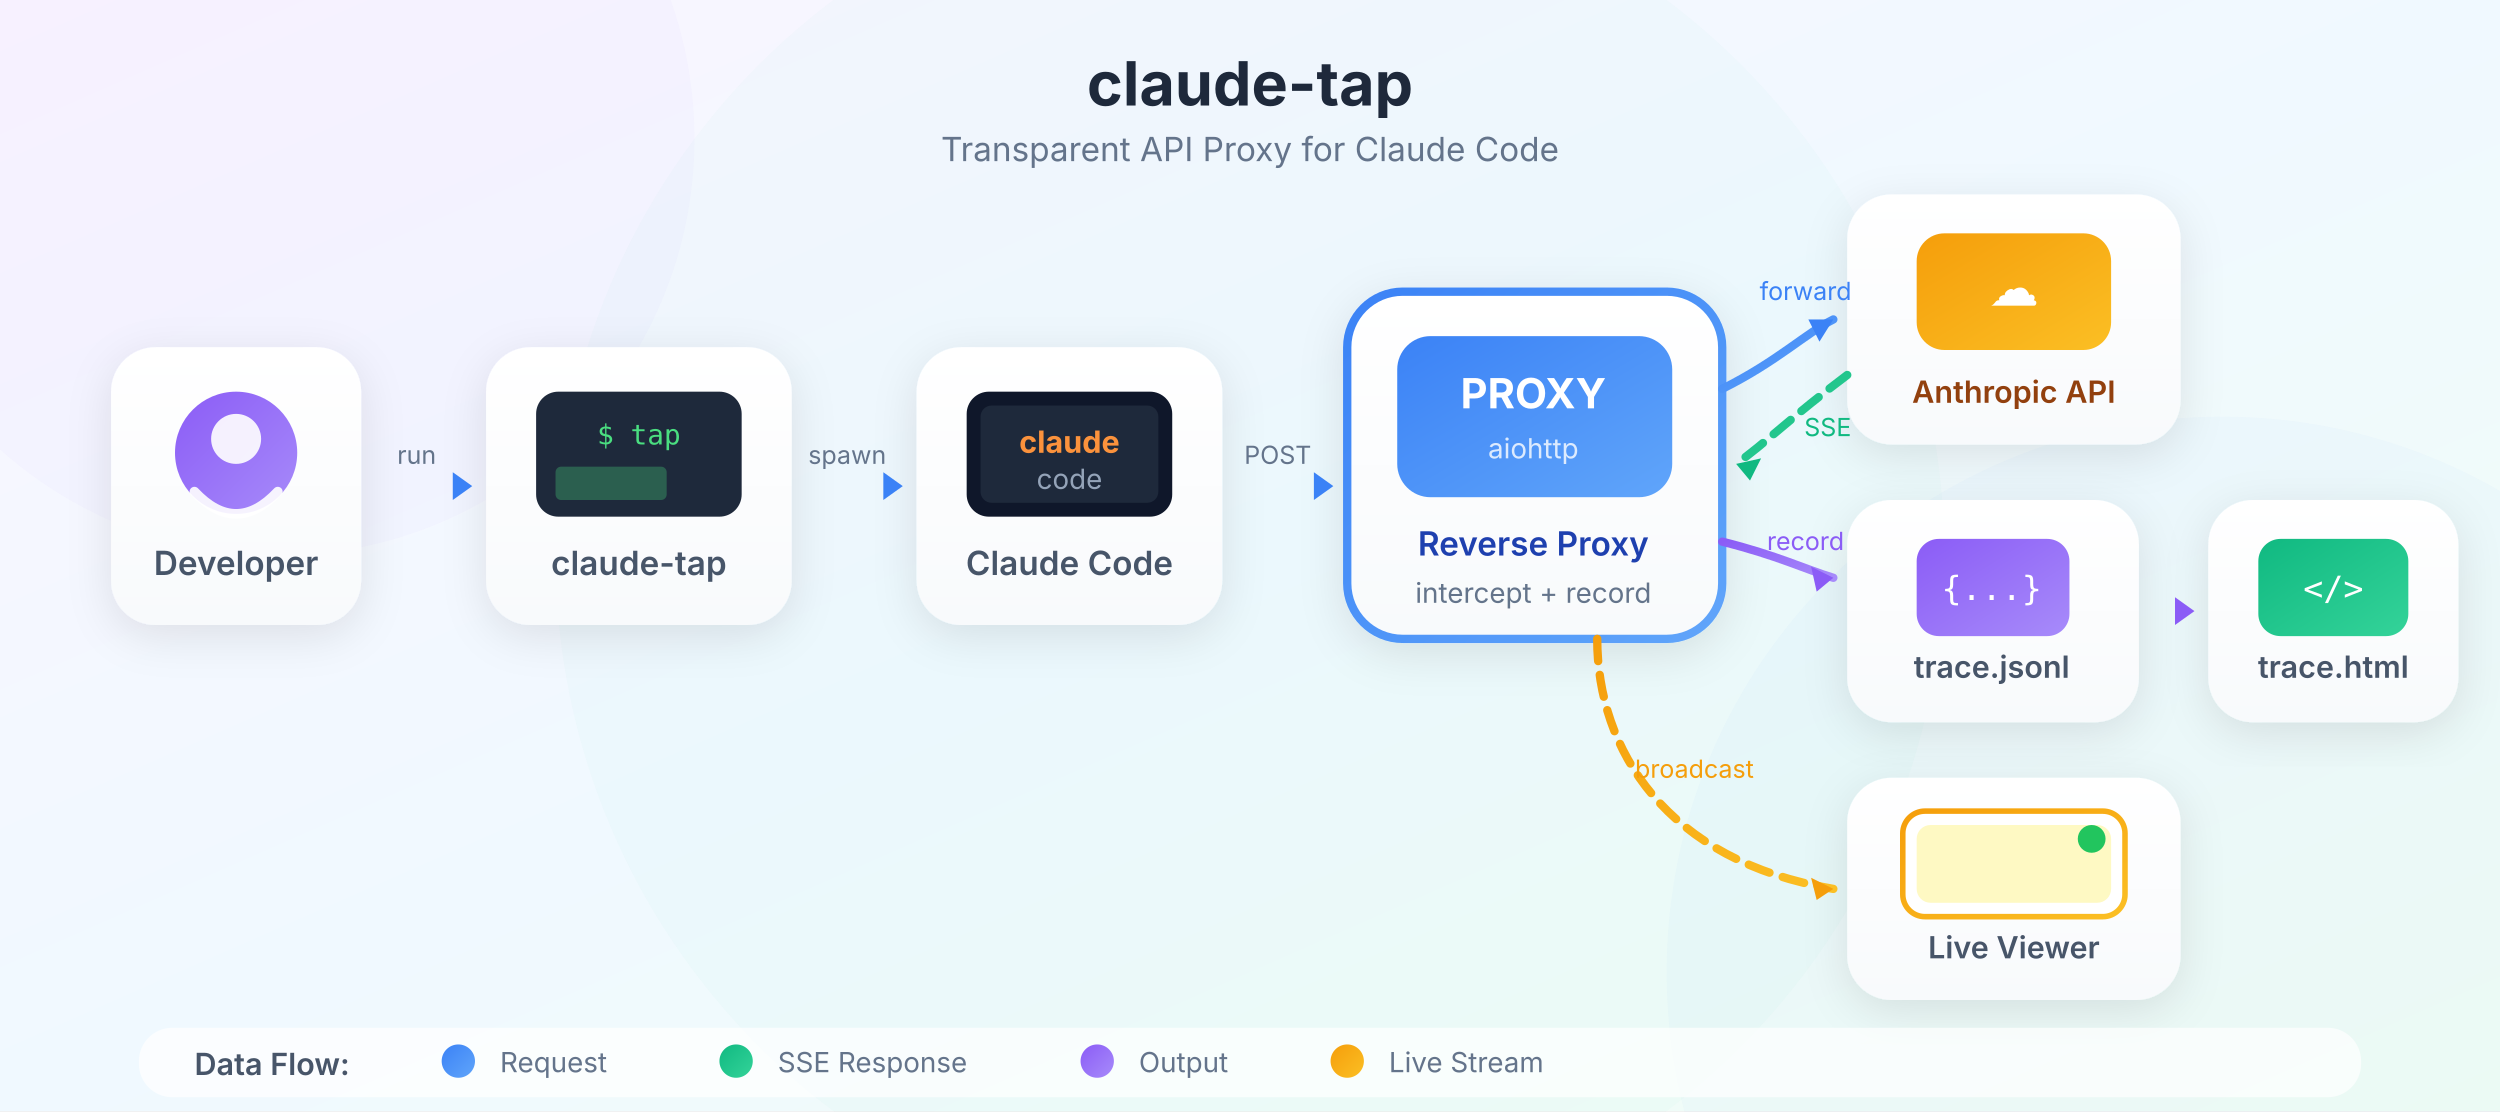
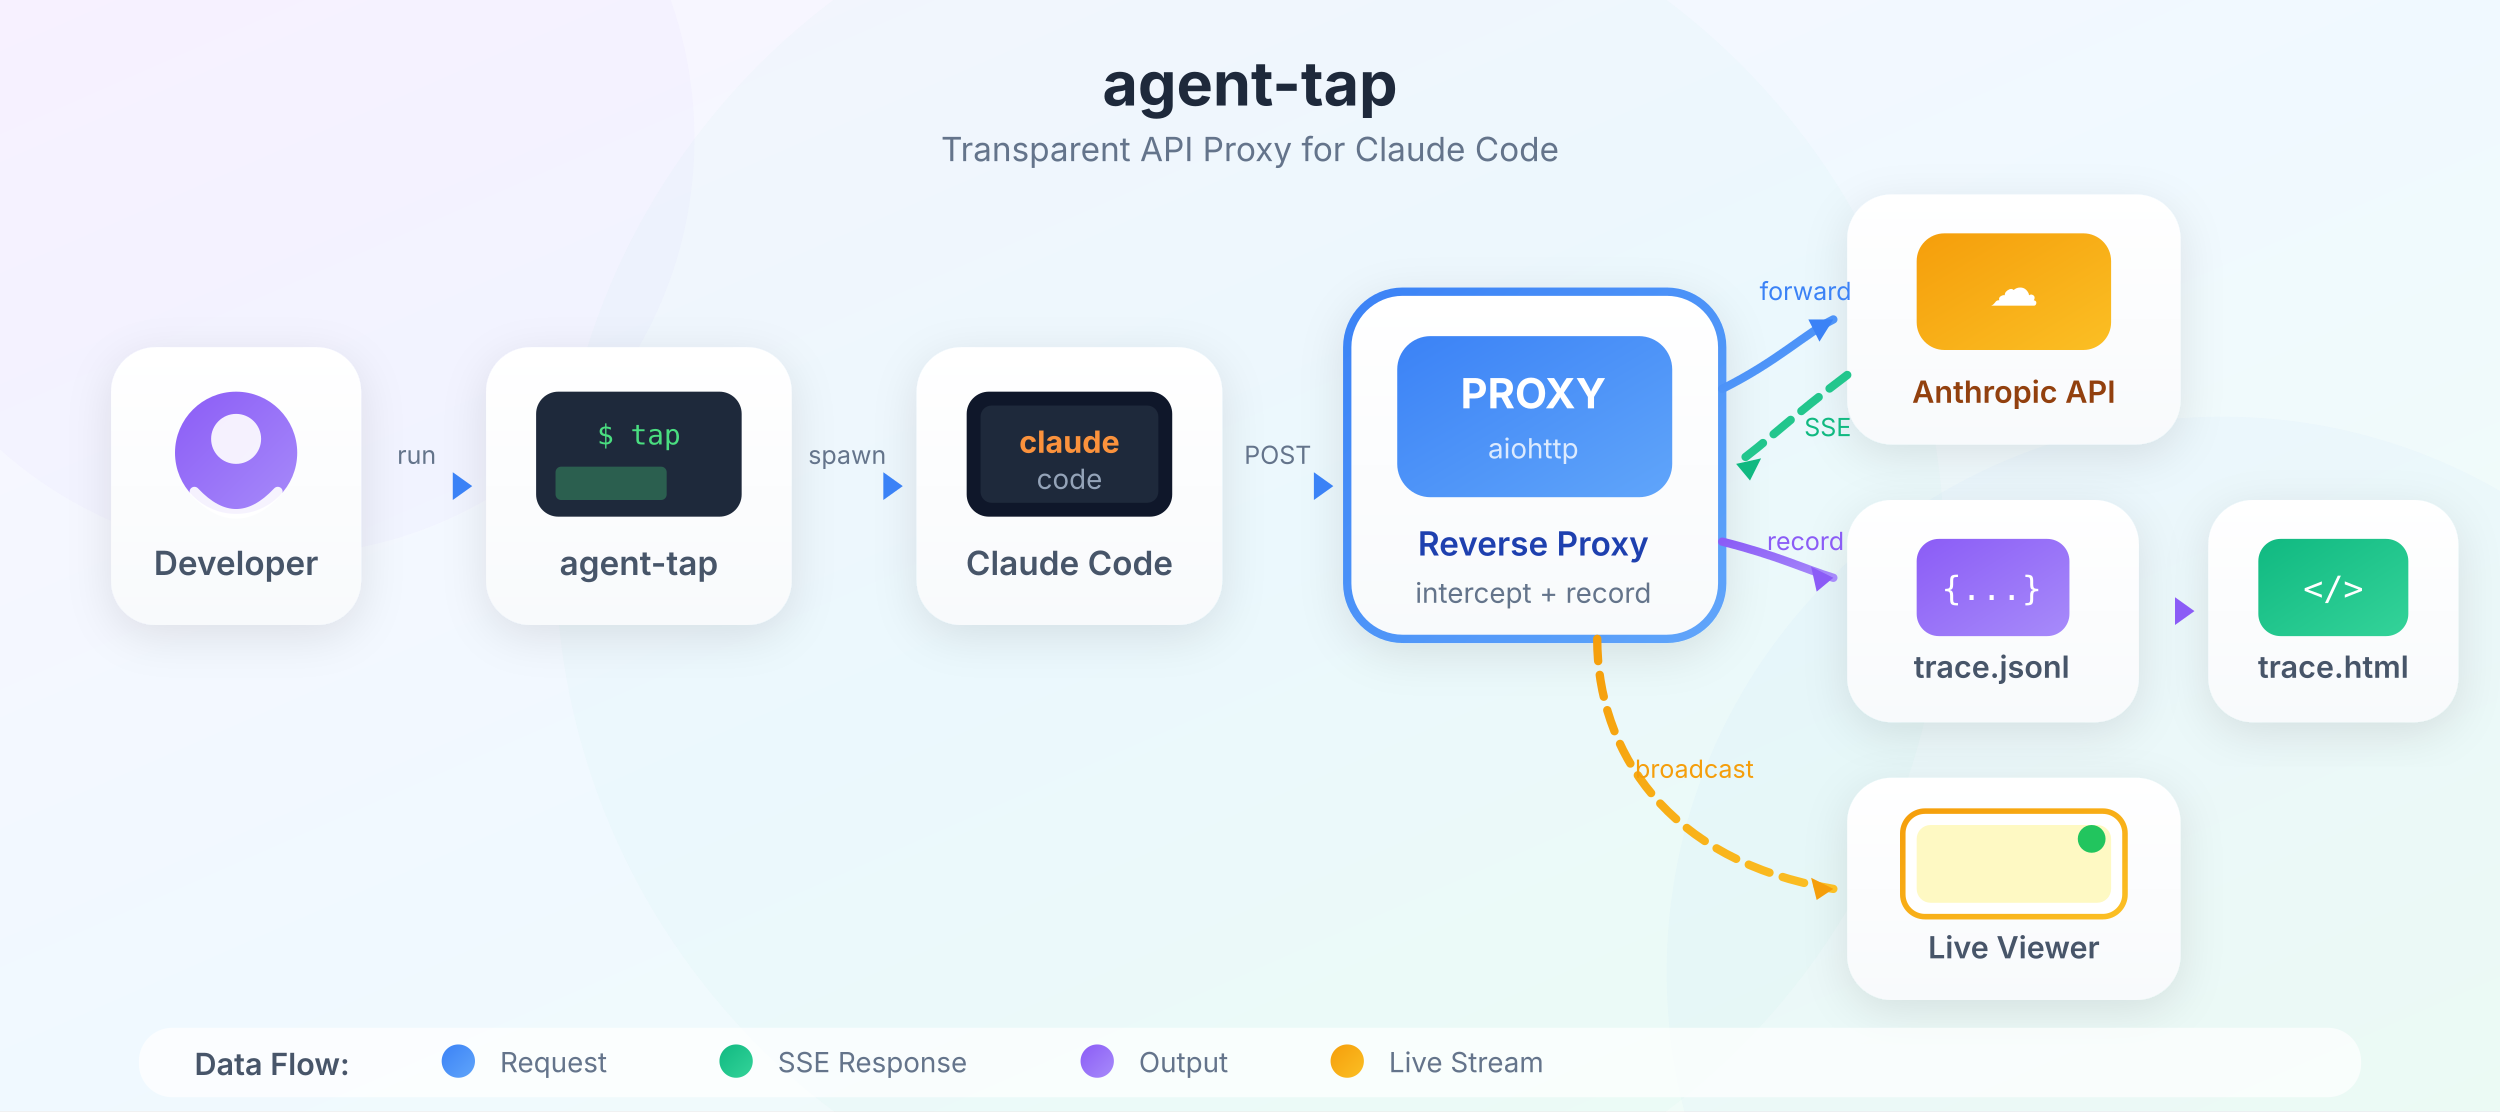
<svg xmlns="http://www.w3.org/2000/svg" viewBox="0 0 900 400" font-family="Inter, -apple-system, BlinkMacSystemFont, sans-serif">
  <defs>
    <linearGradient id="bgGrad" x1="0%" y1="0%" x2="100%" y2="100%">
      <stop offset="0%" style="stop-color:#faf5ff" />
      <stop offset="50%" style="stop-color:#f0f9ff" />
      <stop offset="100%" style="stop-color:#f0fdf4" />
    </linearGradient>
    <linearGradient id="cardWhite" x1="0%" y1="0%" x2="0%" y2="100%">
      <stop offset="0%" style="stop-color:#ffffff" />
      <stop offset="100%" style="stop-color:#f8fafc" />
    </linearGradient>
    <linearGradient id="violet" x1="0%" y1="0%" x2="100%" y2="100%">
      <stop offset="0%" style="stop-color:#8b5cf6" />
      <stop offset="100%" style="stop-color:#a78bfa" />
    </linearGradient>
    <linearGradient id="blue" x1="0%" y1="0%" x2="100%" y2="100%">
      <stop offset="0%" style="stop-color:#3b82f6" />
      <stop offset="100%" style="stop-color:#60a5fa" />
    </linearGradient>
    <linearGradient id="emerald" x1="0%" y1="0%" x2="100%" y2="100%">
      <stop offset="0%" style="stop-color:#10b981" />
      <stop offset="100%" style="stop-color:#34d399" />
    </linearGradient>
    <linearGradient id="amber" x1="0%" y1="0%" x2="100%" y2="100%">
      <stop offset="0%" style="stop-color:#f59e0b" />
      <stop offset="100%" style="stop-color:#fbbf24" />
    </linearGradient>
    <linearGradient id="rose" x1="0%" y1="0%" x2="100%" y2="100%">
      <stop offset="0%" style="stop-color:#f43f5e" />
      <stop offset="100%" style="stop-color:#fb7185" />
    </linearGradient>
    <filter id="softShadow" x="-20%" y="-20%" width="140%" height="140%">
      <feDropShadow dx="0" dy="4" stdDeviation="8" flood-opacity="0.1" />
    </filter>
    <filter id="lineGlow" x="-100%" y="-100%" width="300%" height="300%">
      <feGaussianBlur stdDeviation="2" result="blur" />
      <feMerge>
        <feMergeNode in="blur" />
        <feMergeNode in="SourceGraphic" />
      </feMerge>
    </filter>
  </defs>
  <rect width="900" height="400" fill="url(#bgGrad)" />
  <circle cx="100" cy="50" r="150" fill="#8b5cf6" opacity="0.03" />
  <circle cx="800" cy="350" r="200" fill="#3b82f6" opacity="0.03" />
  <circle cx="450" cy="200" r="250" fill="#10b981" opacity="0.02" />
-   <text x="450" y="38" text-anchor="middle" font-size="22" font-weight="700" fill="#1e293b">claude-tap</text>
+   <text x="450" y="38" text-anchor="middle" font-size="22" font-weight="700" fill="#1e293b">agent-tap</text>
  <text x="450" y="58" text-anchor="middle" font-size="12" fill="#64748b">Transparent API Proxy for Claude Code</text>
  <g transform="translate(40, 125)">
    <rect width="90" height="100" rx="16" fill="url(#cardWhite)" filter="url(#softShadow)" />
    <circle cx="45" cy="38" r="22" fill="url(#violet)" />
    <circle cx="45" cy="33" r="9" fill="white" opacity="0.9" />
    <path d="M30,52 Q45,68 60,52" fill="none" stroke="white" stroke-width="3.5" stroke-linecap="round" opacity="0.9" />
    <text x="45" y="82" text-anchor="middle" font-size="12" font-weight="600" fill="#475569">Developer</text>
  </g>
  <g transform="translate(175, 125)">
    <rect width="110" height="100" rx="16" fill="url(#cardWhite)" filter="url(#softShadow)" />
    <rect x="18" y="16" width="74" height="45" rx="8" fill="#1e293b" />
    <text x="55" y="35" text-anchor="middle" font-size="10" fill="#4ade80" font-family="monospace">$ tap</text>
    <rect x="25" y="43" width="40" height="12" rx="2" fill="#4ade80" opacity="0.3" />
-     <text x="55" y="82" text-anchor="middle" font-size="12" font-weight="600" fill="#475569">claude-tap</text>
+     <text x="55" y="82" text-anchor="middle" font-size="12" font-weight="600" fill="#475569">agent-tap</text>
  </g>
  <g transform="translate(330, 125)">
    <rect width="110" height="100" rx="16" fill="url(#cardWhite)" filter="url(#softShadow)" />
    <rect x="18" y="16" width="74" height="45" rx="8" fill="#0f172a" />
    <rect x="23" y="21" width="64" height="35" rx="4" fill="#1e293b" />
    <text x="55" y="38" text-anchor="middle" font-size="11" fill="#fb923c" font-weight="700">claude</text>
    <text x="55" y="51" text-anchor="middle" font-size="10" fill="#94a3b8">code</text>
    <text x="55" y="82" text-anchor="middle" font-size="12" font-weight="600" fill="#475569">Claude Code</text>
  </g>
  <g transform="translate(485, 105)">
    <rect width="135" height="125" rx="20" fill="url(#cardWhite)" stroke="url(#blue)" stroke-width="3" filter="url(#softShadow)" />
    <rect x="18" y="16" width="99" height="58" rx="12" fill="url(#blue)" />
    <text x="67" y="42" text-anchor="middle" font-size="15" fill="white" font-weight="700">PROXY</text>
    <text x="67" y="60" text-anchor="middle" font-size="10" fill="white" opacity="0.8">aiohttp</text>
    <text x="67" y="95" text-anchor="middle" font-size="12" font-weight="600" fill="#1e40af">Reverse Proxy</text>
    <text x="67" y="112" text-anchor="middle" font-size="10" fill="#64748b">intercept + record</text>
  </g>
  <g transform="translate(665, 70)">
    <rect width="120" height="90" rx="16" fill="url(#cardWhite)" filter="url(#softShadow)" />
    <rect x="25" y="14" width="70" height="42" rx="10" fill="url(#amber)" />
    <text x="60" y="40" text-anchor="middle" font-size="18" fill="white">☁️</text>
    <text x="60" y="75" text-anchor="middle" font-size="11" font-weight="600" fill="#92400e">Anthropic API</text>
  </g>
  <g transform="translate(665, 180)">
    <rect width="105" height="80" rx="16" fill="url(#cardWhite)" filter="url(#softShadow)" />
    <rect x="25" y="14" width="55" height="35" rx="8" fill="url(#violet)" />
    <text x="52" y="36" text-anchor="middle" font-size="12" fill="white" font-family="monospace">{...}</text>
    <text x="52" y="64" text-anchor="middle" font-size="11" font-weight="600" fill="#475569">trace.jsonl</text>
  </g>
  <g transform="translate(795, 180)">
    <rect width="90" height="80" rx="16" fill="url(#cardWhite)" filter="url(#softShadow)" />
    <rect x="18" y="14" width="54" height="35" rx="8" fill="url(#emerald)" />
    <text x="45" y="36" text-anchor="middle" font-size="12" fill="white" font-family="monospace">&lt;/&gt;</text>
    <text x="45" y="64" text-anchor="middle" font-size="11" font-weight="600" fill="#475569">trace.html</text>
  </g>
  <g transform="translate(665, 280)">
    <rect width="120" height="80" rx="16" fill="url(#cardWhite)" filter="url(#softShadow)" />
    <rect x="20" y="12" width="80" height="38" rx="8" fill="white" stroke="url(#amber)" stroke-width="2" />
    <rect x="25" y="17" width="70" height="28" rx="5" fill="#fef9c3" />
    <circle cx="88" cy="22" r="5" fill="#22c55e" />
    <text x="60" y="65" text-anchor="middle" font-size="11" font-weight="600" fill="#475569">Live Viewer</text>
  </g>
  <path d="M130,175 C150,175 155,175 170,175" fill="none" stroke="url(#blue)" stroke-width="3" stroke-linecap="round" />
  <polygon points="170,175 163,170 163,180" fill="#3b82f6" />
  <path d="M285,175 C305,175 310,175 325,175" fill="none" stroke="url(#blue)" stroke-width="3" stroke-linecap="round" />
  <polygon points="325,175 318,170 318,180" fill="#3b82f6" />
  <path d="M440,175 C460,175 465,175 480,175" fill="none" stroke="url(#blue)" stroke-width="3" stroke-linecap="round" />
  <polygon points="480,175 473,170 473,180" fill="#3b82f6" />
  <path d="M620,140 C640,130 650,120 660,115" fill="none" stroke="url(#blue)" stroke-width="3" stroke-linecap="round" />
  <polygon points="660,115 651,115 655,123" fill="#3b82f6" />
  <path d="M665,135 C645,150 635,160 625,167" fill="none" stroke="url(#emerald)" stroke-width="3" stroke-dasharray="8,5" stroke-linecap="round" />
  <polygon points="625,167 634,165 630,173" fill="#10b981" />
  <path d="M620,195 C640,200 650,205 660,208" fill="none" stroke="url(#violet)" stroke-width="3" stroke-linecap="round" />
  <polygon points="660,208 652,204 654,213" fill="#8b5cf6" />
  <path d="M770,220 C780,220 785,220 790,220" fill="none" stroke="url(#violet)" stroke-width="3" stroke-linecap="round" />
  <polygon points="790,220 783,215 783,225" fill="#8b5cf6" />
  <path d="M575,230 C575,270 600,310 660,320" fill="none" stroke="url(#amber)" stroke-width="3" stroke-dasharray="8,5" stroke-linecap="round" />
  <polygon points="660,320 652,316 654,324" fill="#f59e0b" />
  <text x="150" y="167" text-anchor="middle" font-size="9" fill="#64748b">run</text>
  <text x="305" y="167" text-anchor="middle" font-size="9" fill="#64748b">spawn</text>
  <text x="460" y="167" text-anchor="middle" font-size="9" fill="#64748b">POST</text>
  <text x="650" y="108" text-anchor="middle" font-size="9" fill="#3b82f6">forward</text>
  <text x="658" y="157" text-anchor="middle" font-size="9" fill="#10b981">SSE</text>
  <text x="650" y="198" text-anchor="middle" font-size="9" fill="#8b5cf6">record</text>
  <text x="610" y="280" text-anchor="middle" font-size="9" fill="#f59e0b">broadcast</text>
  <g transform="translate(50, 370)">
    <rect width="800" height="25" rx="12" fill="white" opacity="0.7" />
    <text x="20" y="17" font-size="11" font-weight="600" fill="#475569">Data Flow:</text>
    <circle cx="115" cy="12" r="6" fill="url(#blue)" />
    <text x="130" y="16" font-size="10" fill="#64748b">Request</text>
    <circle cx="215" cy="12" r="6" fill="url(#emerald)" />
    <text x="230" y="16" font-size="10" fill="#64748b">SSE Response</text>
    <circle cx="345" cy="12" r="6" fill="url(#violet)" />
    <text x="360" y="16" font-size="10" fill="#64748b">Output</text>
    <circle cx="435" cy="12" r="6" fill="url(#amber)" />
    <text x="450" y="16" font-size="10" fill="#64748b">Live Stream</text>
  </g>
</svg>
